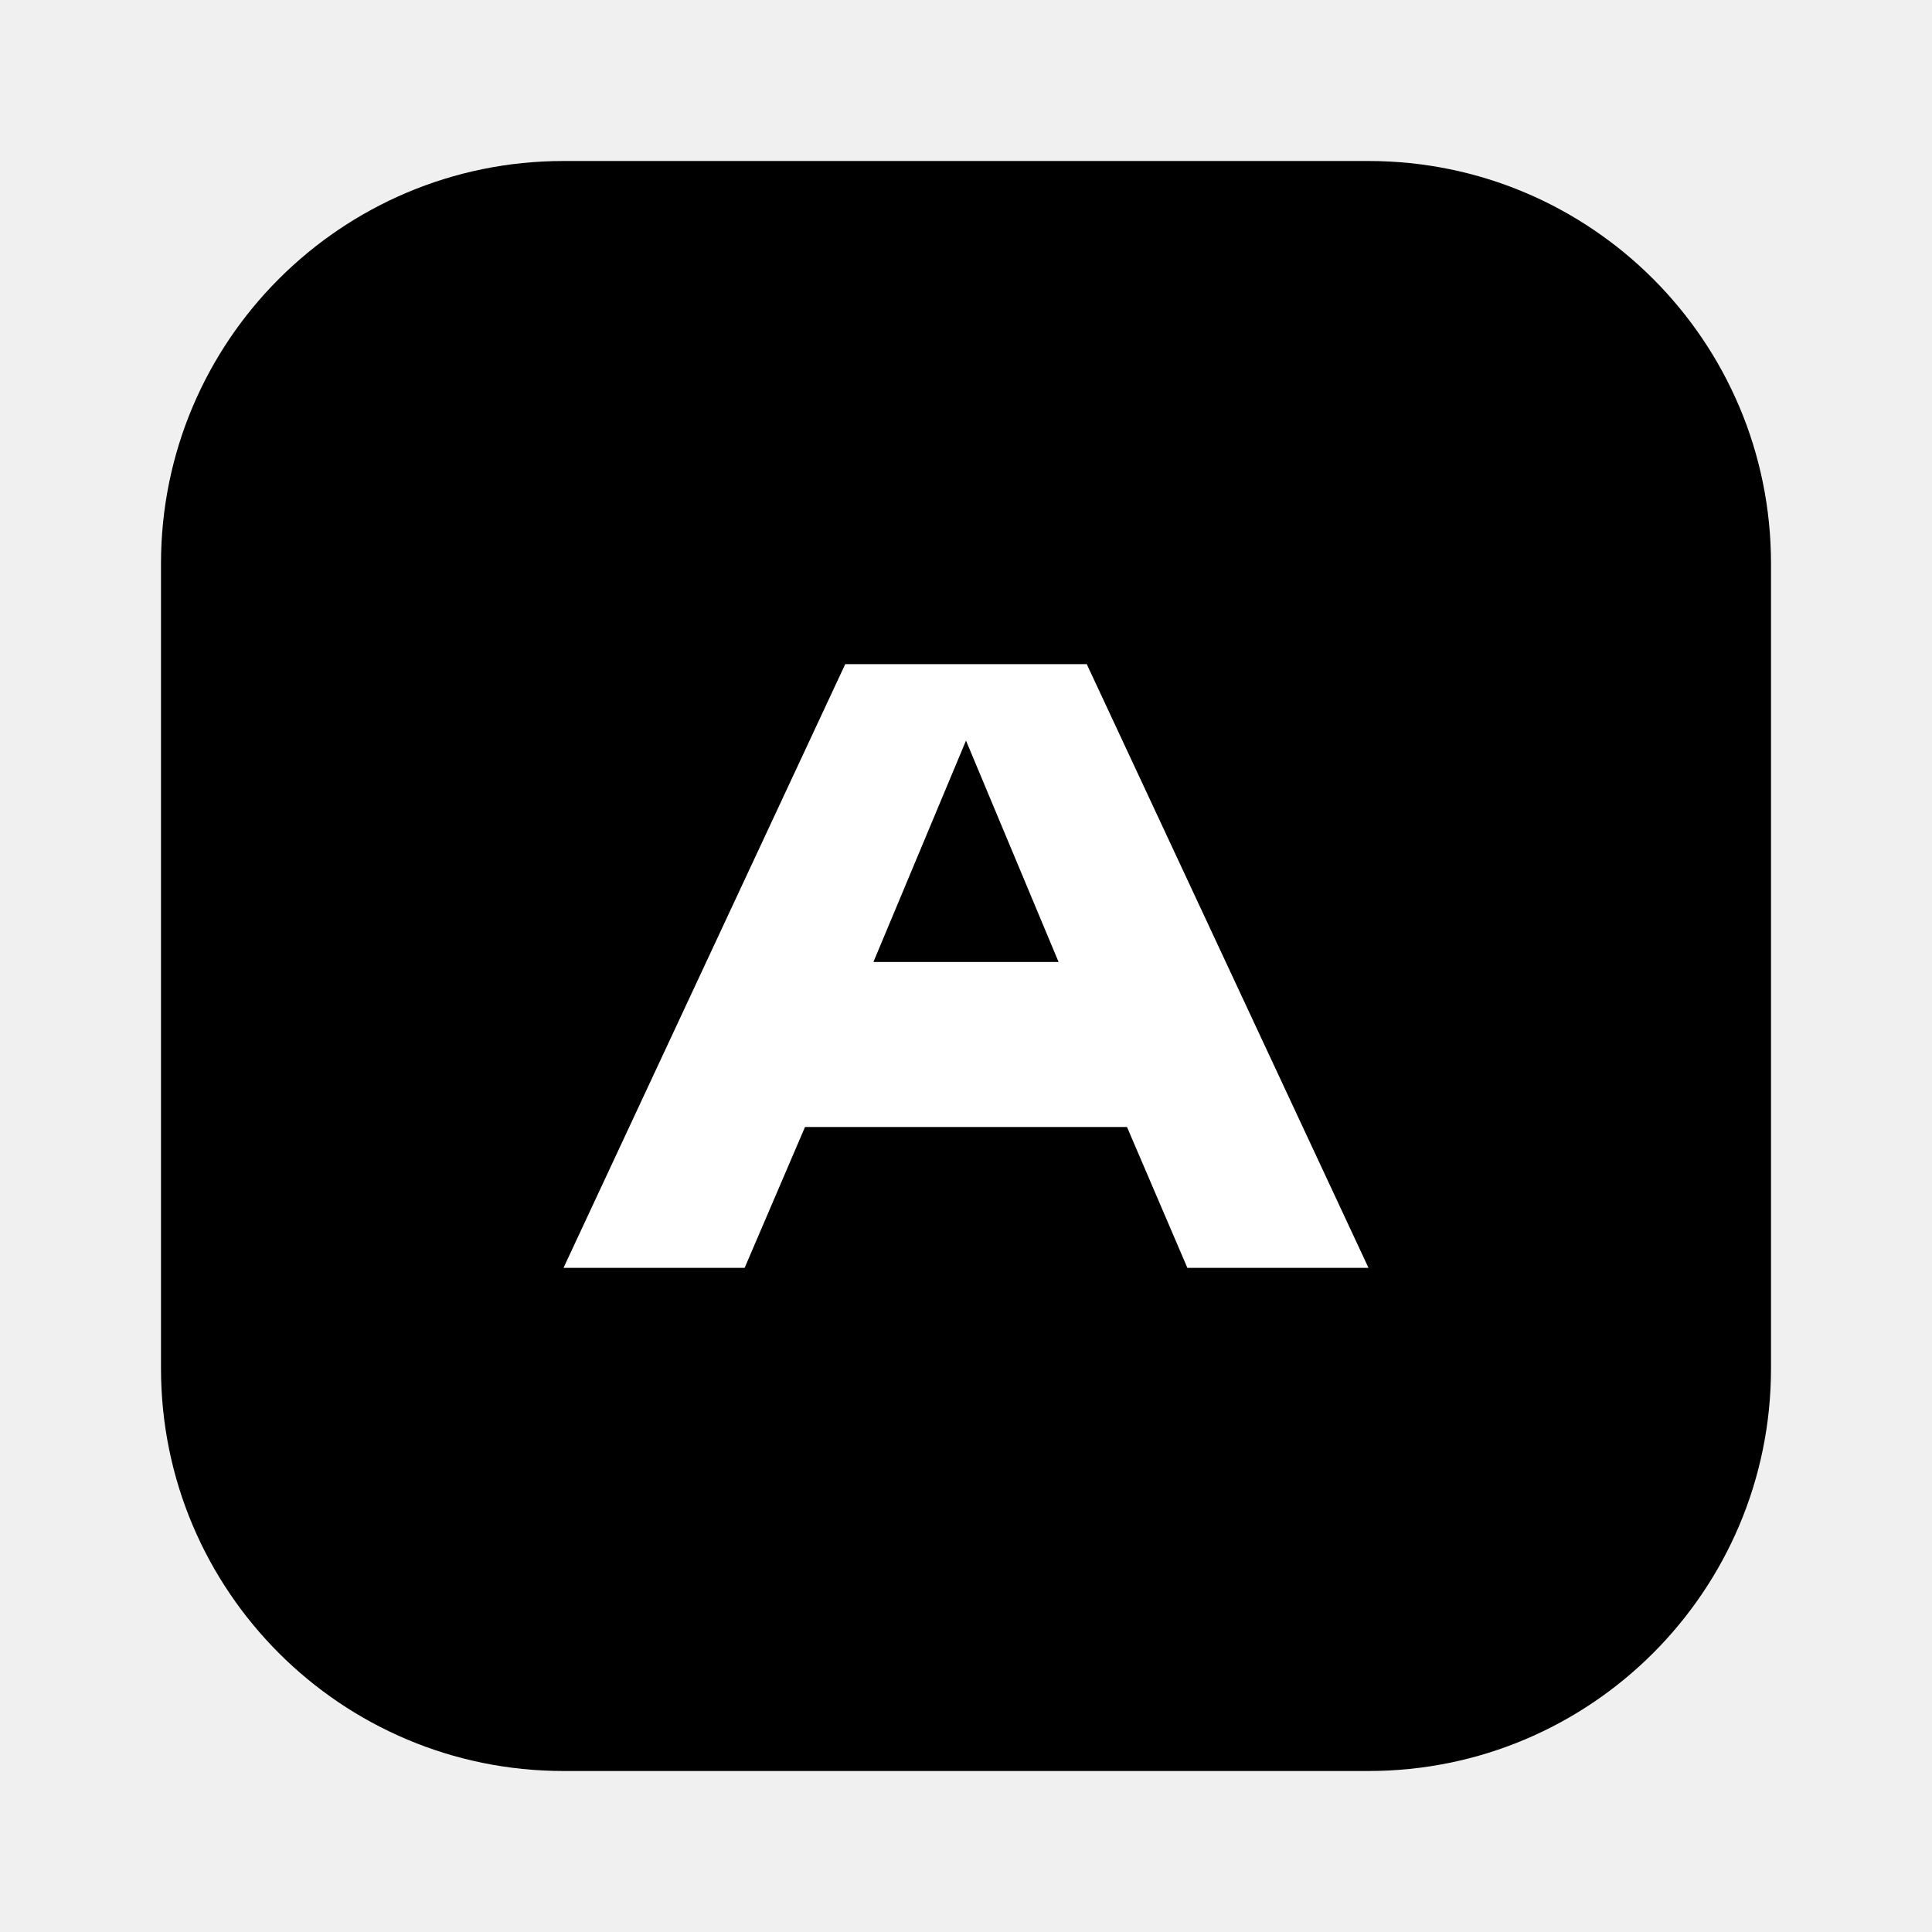
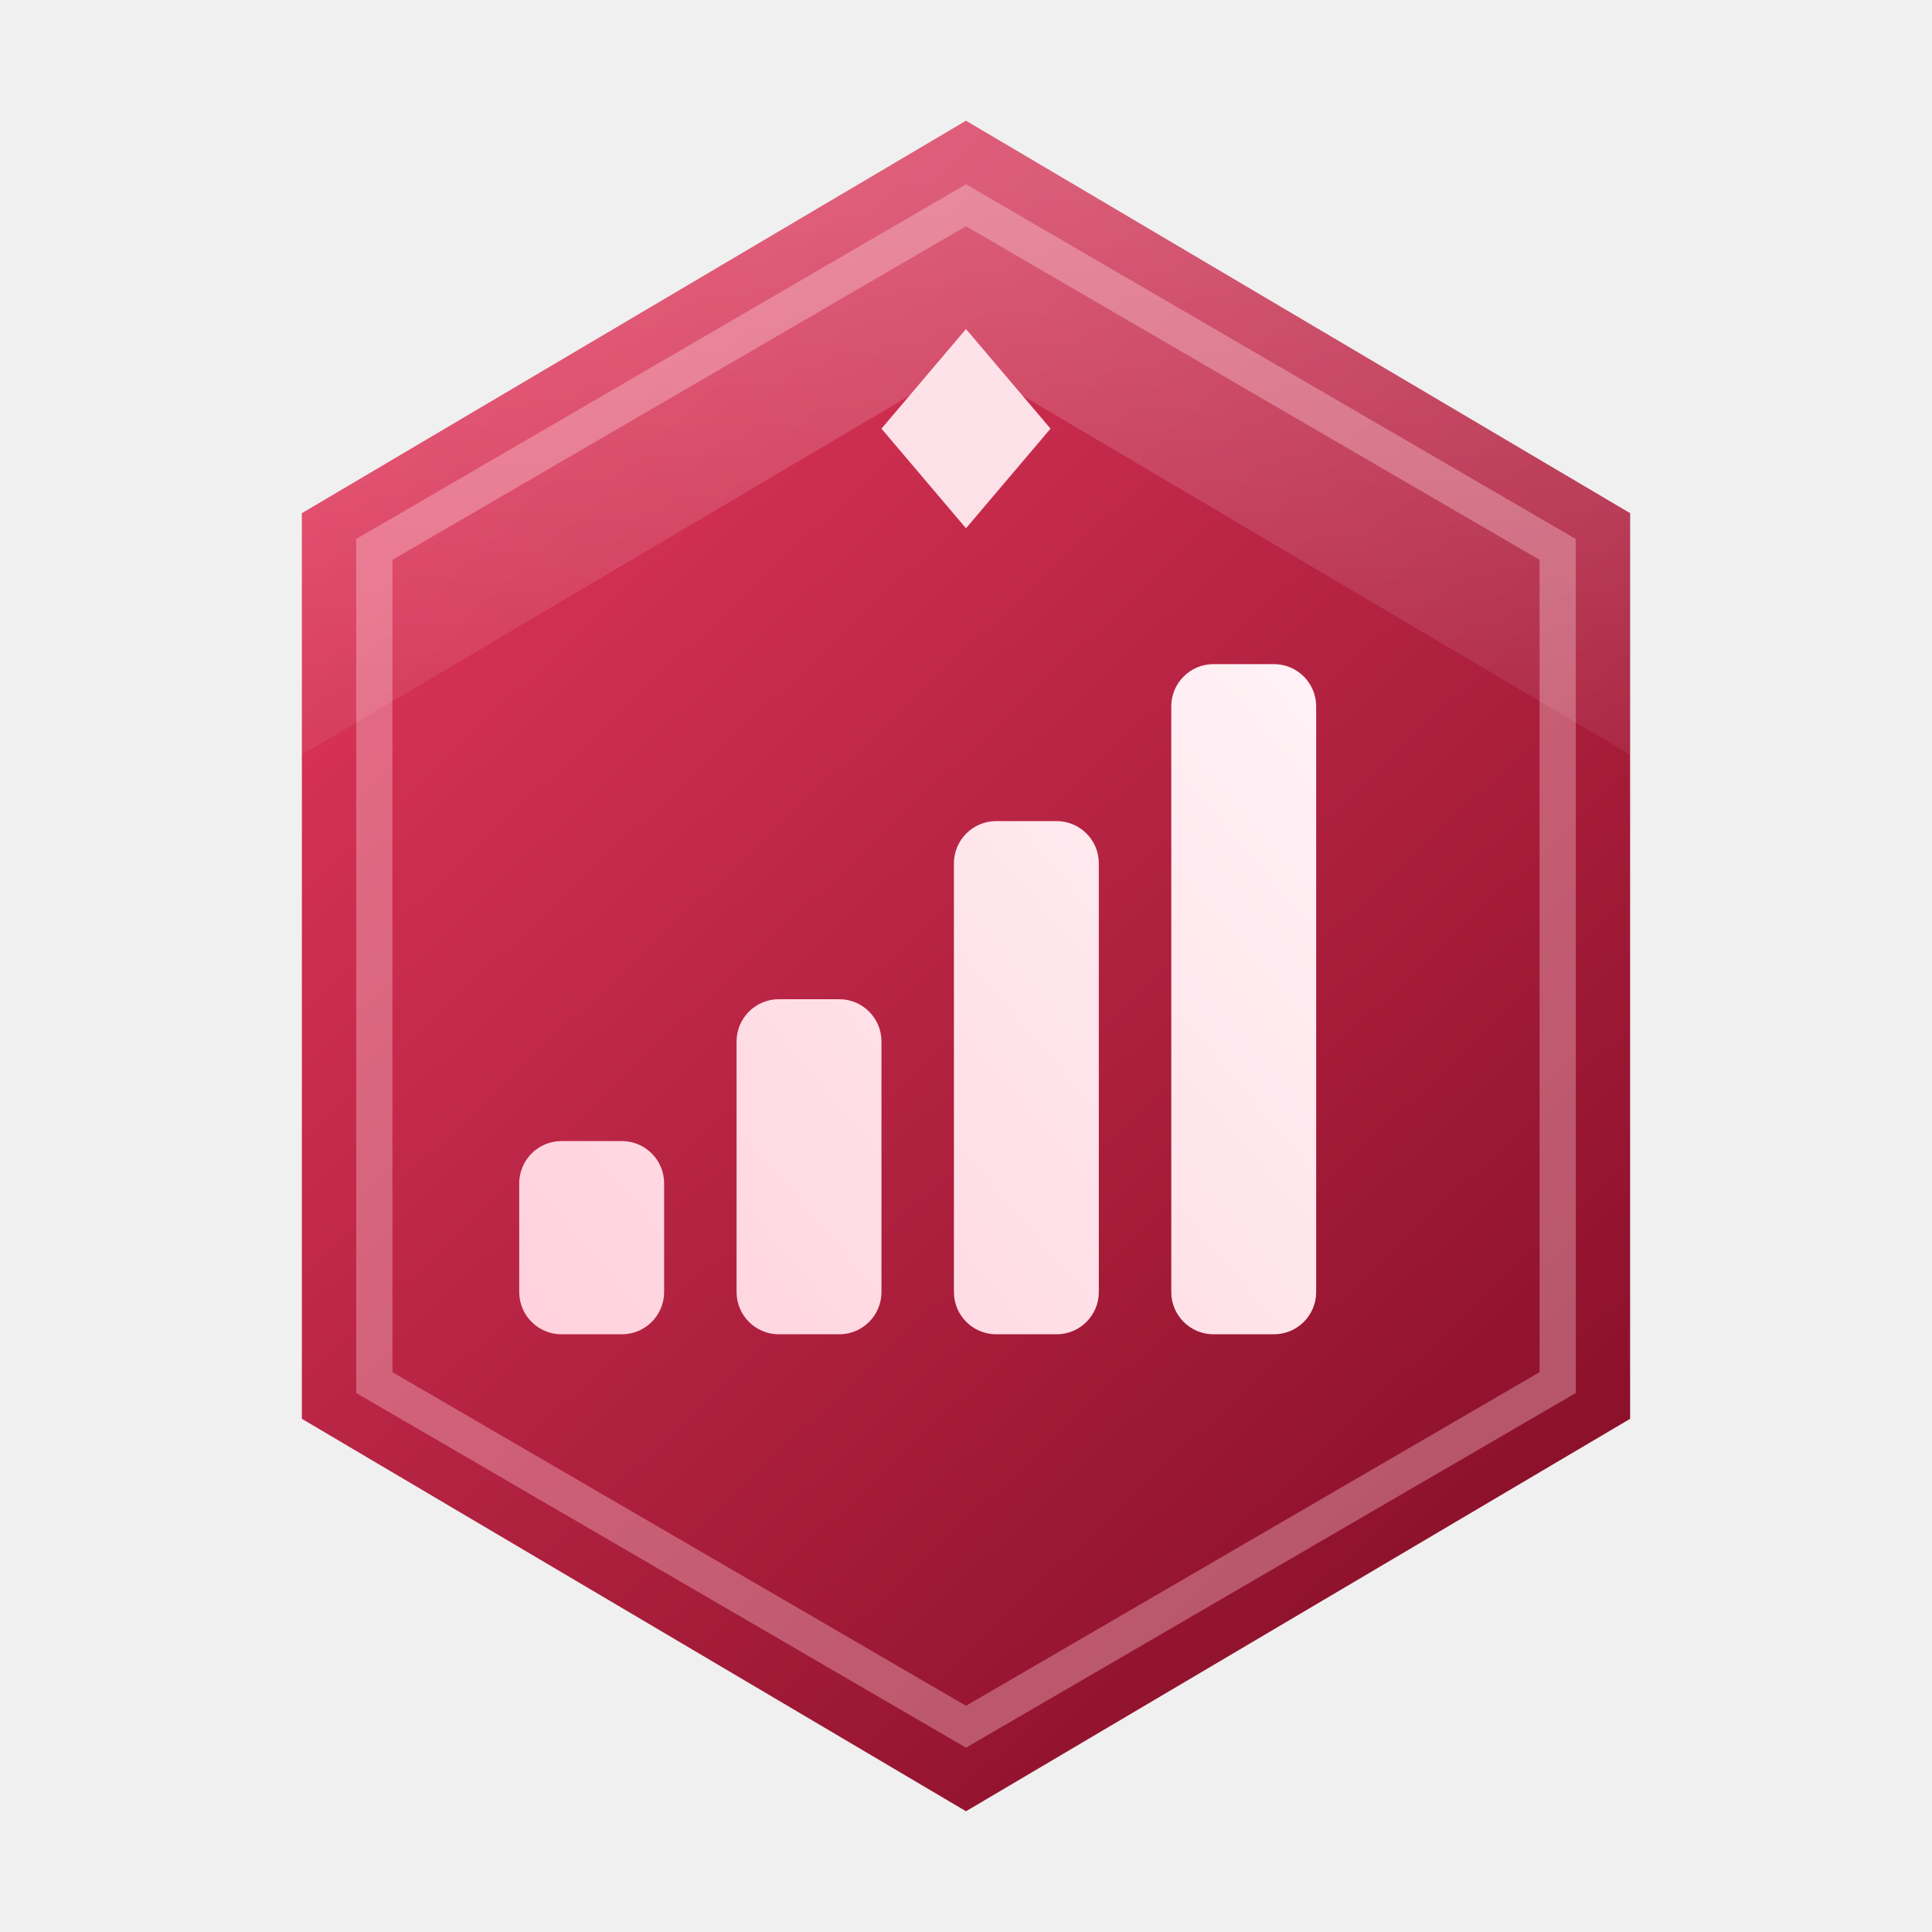
- <svg xmlns="http://www.w3.org/2000/svg" width="48" height="48" viewBox="0 0 48 48" fill="none">
-   <rect x="4" y="4" width="40" height="40" rx="10" fill="currentColor" />
-   <path d="M14 31.5L21 16.5H27L34 31.5H29.5L28 28H20L18.5 31.5H14ZM21.7 23.9H26.3L24 18.4L21.7 23.9Z" fill="white" />
+ <svg xmlns="http://www.w3.org/2000/svg" width="64" height="64" viewBox="0 0 64 64" fill="none">
+   <defs>
+     <linearGradient id="atlas-hybrid-red-favicon" x1="8" y1="7" x2="56" y2="58" gradientUnits="userSpaceOnUse">
+       <stop stop-color="#EB3B61" />
+       <stop offset="1" stop-color="#7D0A22" />
+     </linearGradient>
+     <linearGradient id="atlas-top-sheen-favicon" x1="32" y1="6" x2="32" y2="32" gradientUnits="userSpaceOnUse">
+       <stop stop-color="#FFFFFF" stop-opacity="0.22" />
+       <stop offset="1" stop-color="#FFFFFF" stop-opacity="0" />
+     </linearGradient>
+     <linearGradient id="atlas-bars-favicon" x1="17" y1="44" x2="44" y2="21" gradientUnits="userSpaceOnUse">
+       <stop stop-color="#FFD1DC" />
+       <stop offset="1" stop-color="#FFF3F7" />
+     </linearGradient>
+   </defs>
+   <path d="M32 4L54 17V47L32 60L10 47V17L32 4Z" fill="url(#atlas-hybrid-red-favicon)" />
+   <path d="M32 6.8L51.6 18.2V45.8L32 57.2L12.4 45.8V18.2L32 6.8Z" stroke="#FFD3DD" stroke-opacity="0.35" stroke-width="1.2" />
+   <path d="M32 4L54 17V25L32 12L10 25V17L32 4Z" fill="url(#atlas-top-sheen-favicon)" />
+   <path d="M32 10.9L34.8 14.2L32 17.5L29.2 14.2L32 10.9Z" fill="#FFEAF0" fill-opacity="0.95" />
+   <rect x="17.2" y="37.8" width="4.8" height="6.4" rx="1.4" fill="url(#atlas-bars-favicon)" />
+   <rect x="24.4" y="33.1" width="4.8" height="11.1" rx="1.4" fill="url(#atlas-bars-favicon)" />
+   <rect x="31.6" y="27.2" width="4.8" height="17" rx="1.4" fill="url(#atlas-bars-favicon)" />
+   <rect x="38.8" y="22" width="4.8" height="22.2" rx="1.4" fill="url(#atlas-bars-favicon)" />
</svg>
